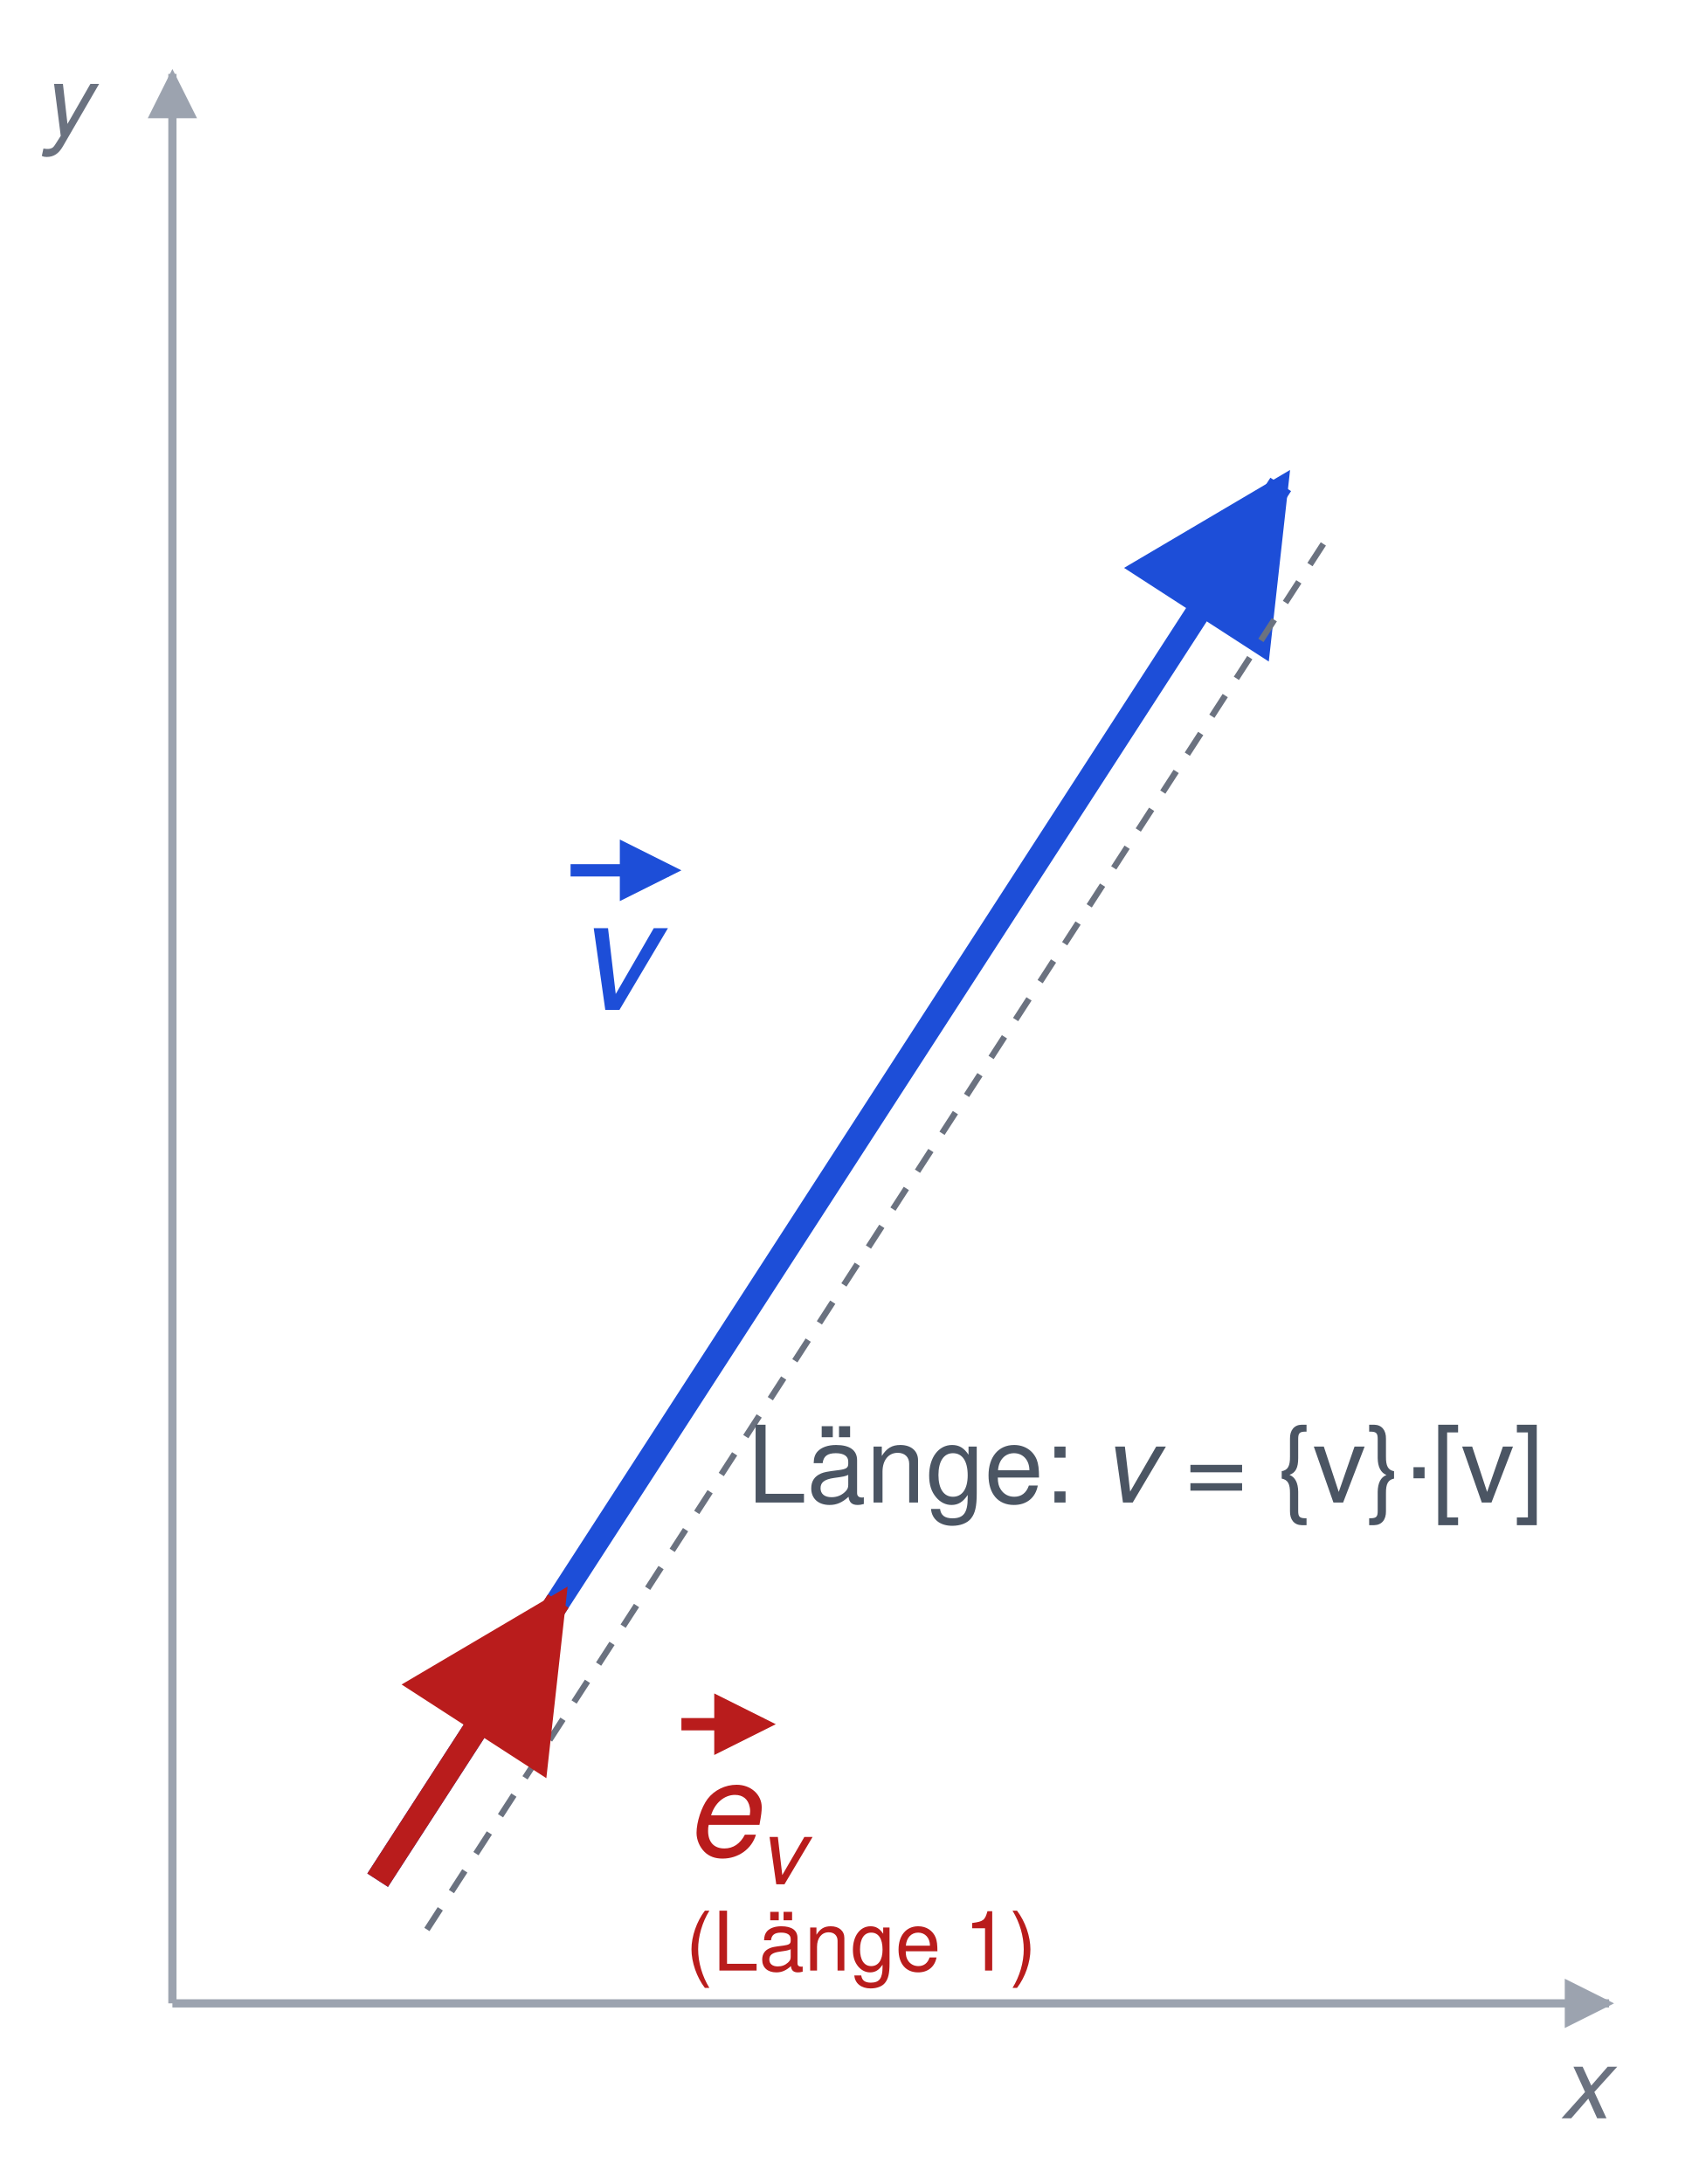
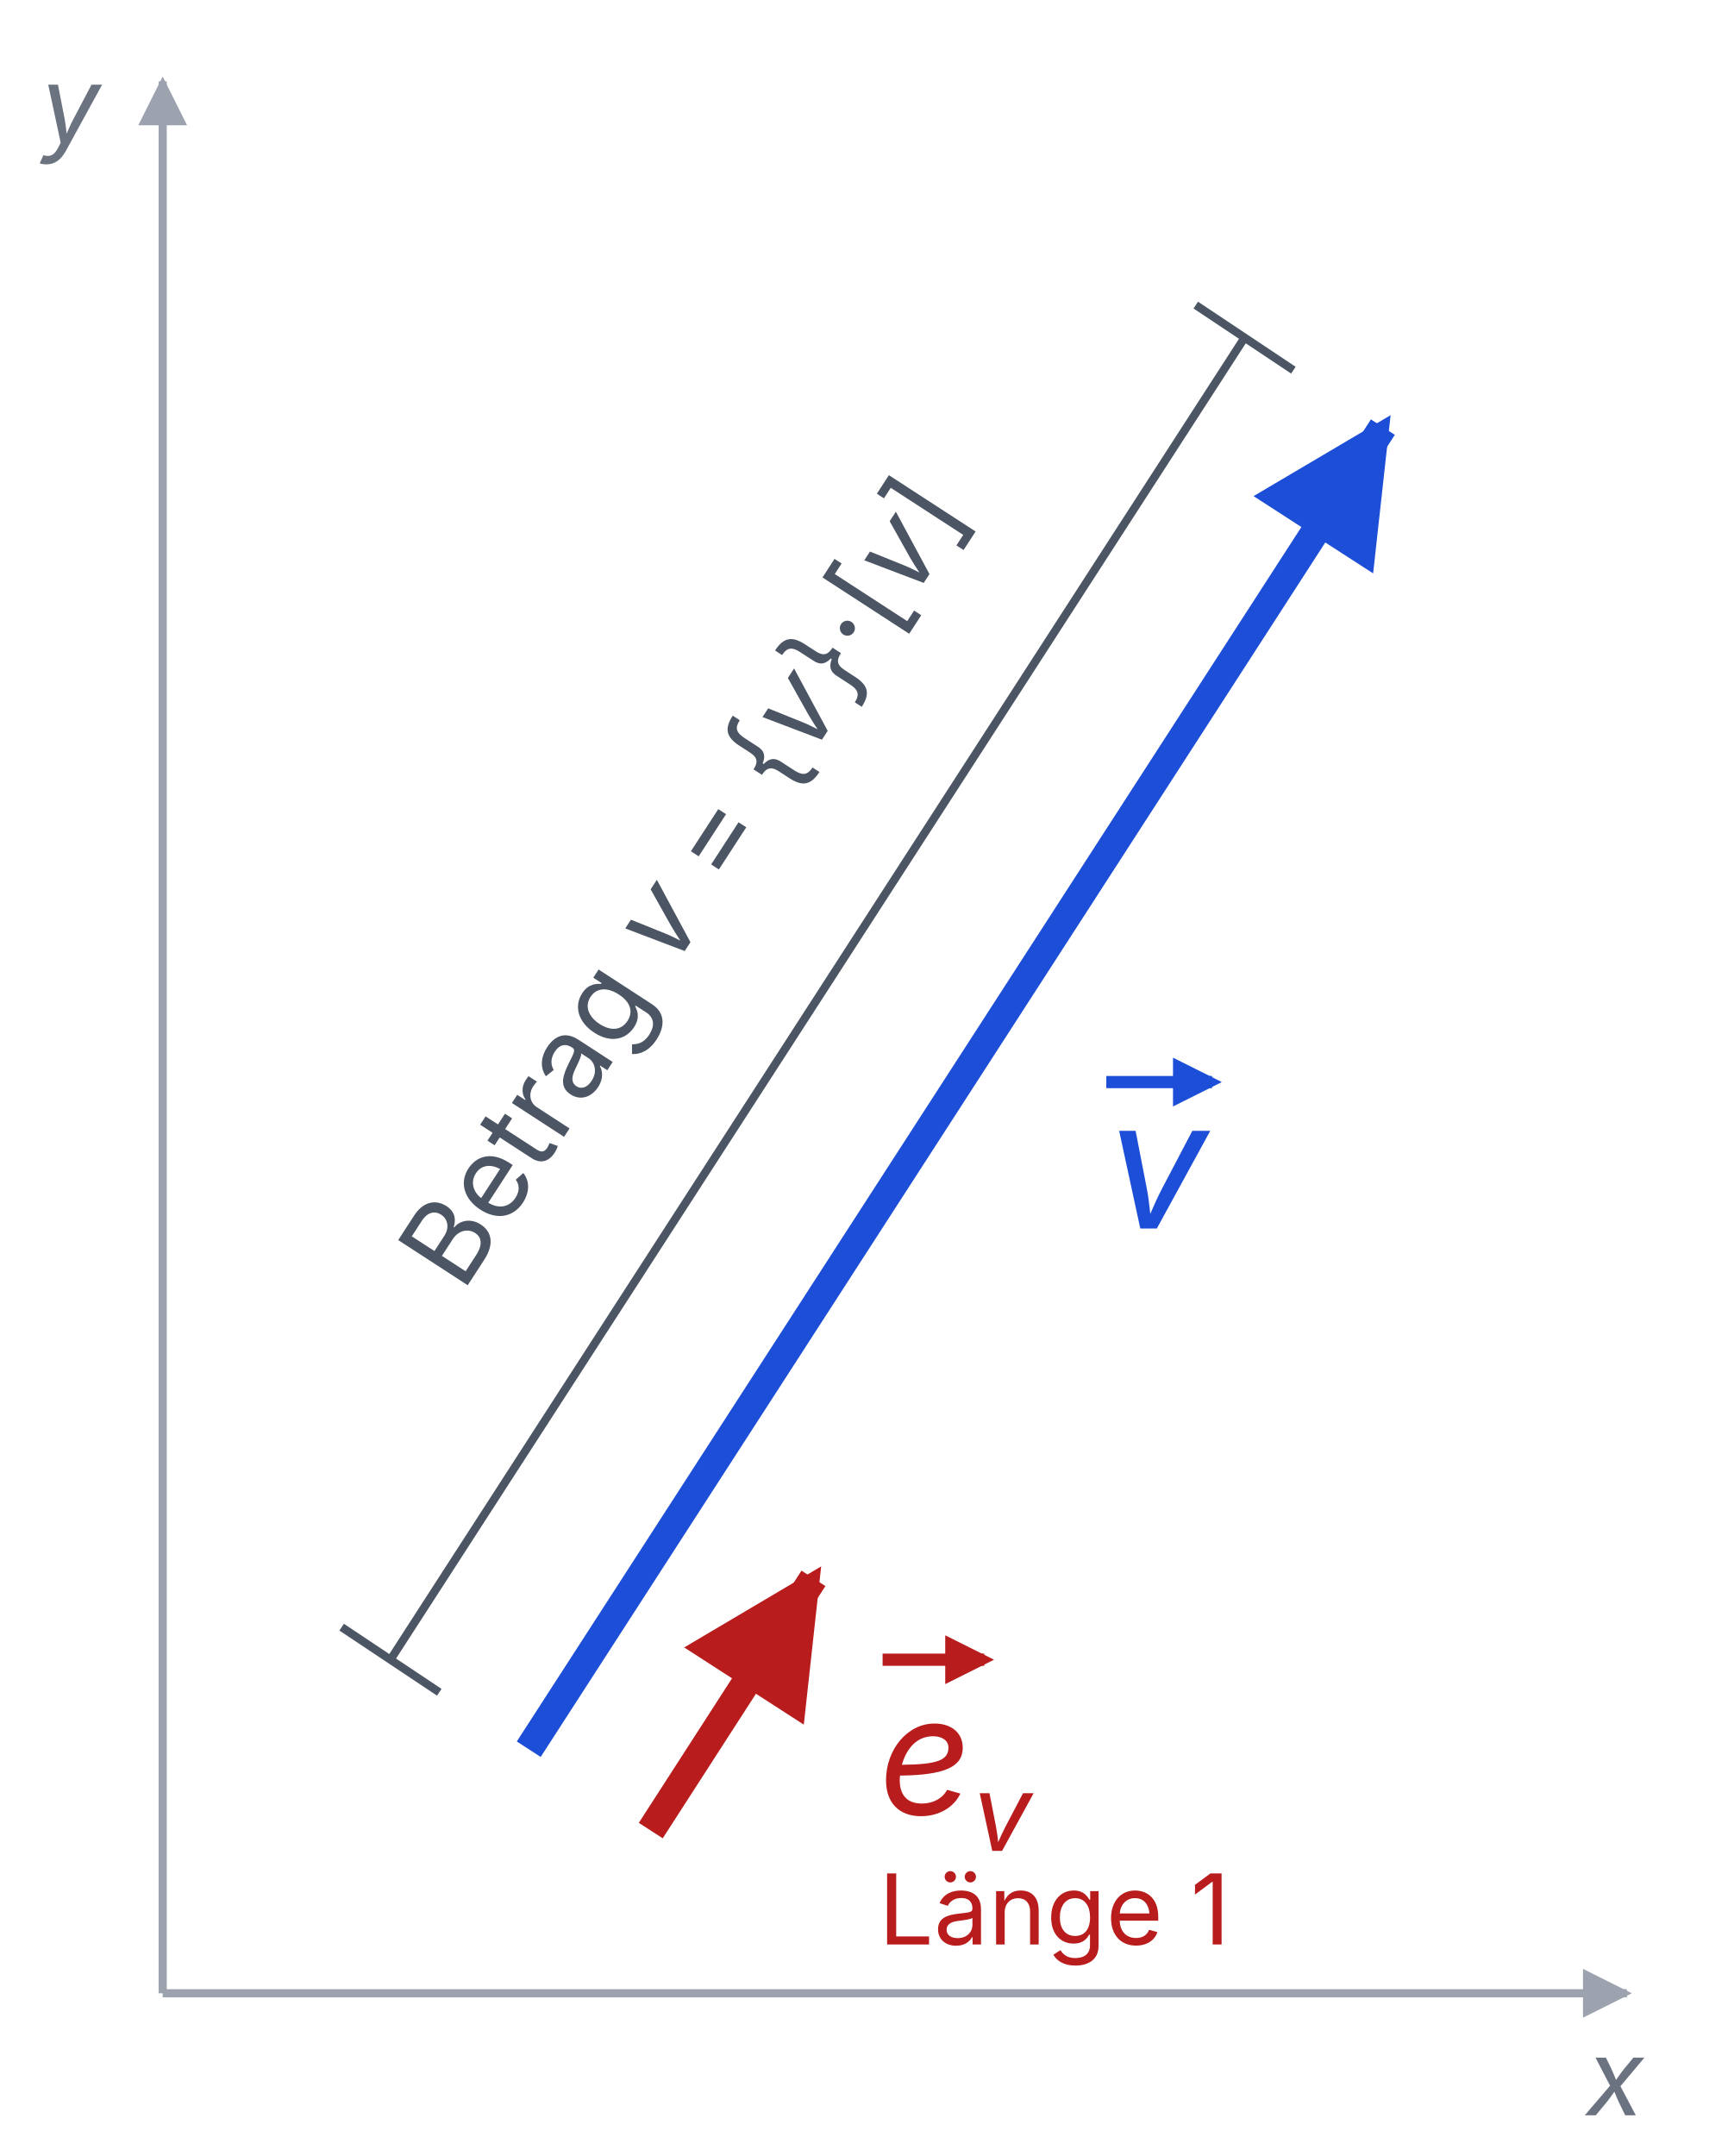
- <svg xmlns="http://www.w3.org/2000/svg" viewBox="18 42 412 532" font-family="Helvetica, Arial, sans-serif">
+ <svg xmlns="http://www.w3.org/2000/svg" viewBox="20 40 420 530" font-family="Inter, 'DejaVu Sans', Helvetica, Arial, sans-serif">
  <defs>
-     <marker id="arrBlue" viewBox="0 0 10 10" refX="9" refY="5" markerWidth="7" markerHeight="7" orient="auto-start-reverse">
+     <marker id="arrBlue" viewBox="0 0 10 10" refX="9" refY="5" markerWidth="5" markerHeight="5" orient="auto">
      <path d="M0,0 L10,5 L0,10 z" fill="#1d4ed8" />
    </marker>
-     <marker id="arrRed" viewBox="0 0 10 10" refX="9" refY="5" markerWidth="7" markerHeight="7" orient="auto-start-reverse">
+     <marker id="arrRed" viewBox="0 0 10 10" refX="9" refY="5" markerWidth="5" markerHeight="5" orient="auto">
      <path d="M0,0 L10,5 L0,10 z" fill="#b91c1c" />
    </marker>
-     <marker id="arrGray" viewBox="0 0 10 10" refX="9" refY="5" markerWidth="6" markerHeight="6" orient="auto-start-reverse">
+     <marker id="arrGray" viewBox="0 0 10 10" refX="9" refY="5" markerWidth="6" markerHeight="6" orient="auto">
      <path d="M0,0 L10,5 L0,10 z" fill="#9ca3af" />
    </marker>
-     <marker id="vecBlue" viewBox="0 0 10 10" refX="8" refY="5" markerWidth="5" markerHeight="5" orient="auto">
+     <marker id="accBlue" viewBox="0 0 10 10" refX="8" refY="5" markerWidth="4" markerHeight="4" orient="auto">
      <path d="M0,0 L10,5 L0,10 z" fill="#1d4ed8" />
    </marker>
-     <marker id="vecRed" viewBox="0 0 10 10" refX="8" refY="5" markerWidth="5" markerHeight="5" orient="auto">
+     <marker id="accRed" viewBox="0 0 10 10" refX="8" refY="5" markerWidth="4" markerHeight="4" orient="auto">
      <path d="M0,0 L10,5 L0,10 z" fill="#b91c1c" />
    </marker>
  </defs>
-   <line x1="60" y1="530" x2="410" y2="530" stroke="#9ca3af" stroke-width="2" marker-end="url(#arrGray)" />
+   <line x1="60" y1="530" x2="420" y2="530" stroke="#9ca3af" stroke-width="2" marker-end="url(#arrGray)" />
  <line x1="60" y1="530" x2="60" y2="60" stroke="#9ca3af" stroke-width="2" marker-end="url(#arrGray)" />
-   <text x="398" y="558" fill="#6b7280" font-size="24" font-style="italic">x</text>
-   <text x="28" y="75" fill="#6b7280" font-size="24" font-style="italic">y</text>
-   <line x1="110" y1="500" x2="330" y2="160" stroke="#1d4ed8" stroke-width="6" marker-end="url(#arrBlue)" />
-   <text x="158" y="288" fill="#1d4ed8" font-size="38" font-style="italic">v</text>
-   <line x1="157" y1="254" x2="181" y2="254" stroke="#1d4ed8" stroke-width="3" marker-end="url(#vecBlue)" />
-   <path d="M122,512 L342,172" stroke="#6b7280" stroke-width="1.5" stroke-dasharray="6 5" />
-   <text x="200" y="408" fill="#4b5563" font-size="26">Länge: <tspan font-style="italic">v</tspan> = {v}·[v]</text>
-   <line x1="110" y1="500" x2="154" y2="432" stroke="#b91c1c" stroke-width="6" marker-end="url(#arrRed)" />
-   <text x="185" y="494" fill="#b91c1c" font-size="32" font-style="italic">e<tspan font-size="22" dy="7">v</tspan>
+   <text x="410" y="560" fill="#6b7280" font-size="26" font-style="italic">x</text>
+   <text x="30" y="75" fill="#6b7280" font-size="26" font-style="italic">y</text>
+   <g stroke="#4b5563" stroke-width="2">
+     <line x1="116" y1="448" x2="326" y2="123" />
+     <line x1="104" y1="440" x2="128" y2="456" />
+     <line x1="314" y1="115" x2="338" y2="131" />
+   </g>
+   <text transform="translate(196,262) rotate(-57)" text-anchor="middle" fill="#4b5563" font-size="28">
+     Betrag <tspan font-style="italic">v</tspan> = {<tspan font-style="italic">v</tspan>}·[<tspan font-style="italic">v</tspan>]
  </text>
-   <line x1="184" y1="462" x2="204" y2="462" stroke="#b91c1c" stroke-width="3" marker-end="url(#vecRed)" />
-   <text x="185" y="522" fill="#b91c1c" font-size="20">(Länge 1)</text>
+   <line x1="150" y1="470" x2="360" y2="145" stroke="#1d4ed8" stroke-width="7" marker-end="url(#arrBlue)" />
+   <text x="292" y="342" fill="#1d4ed8" font-size="44" font-style="italic">v</text>
+   <line x1="292" y1="306" x2="318" y2="306" stroke="#1d4ed8" stroke-width="3" marker-end="url(#accBlue)" />
+   <line x1="180" y1="490" x2="220" y2="428" stroke="#b91c1c" stroke-width="7" marker-end="url(#arrRed)" />
+   <text x="236" y="486" fill="#b91c1c" font-size="40" font-style="italic">e<tspan font-size="26" dy="9">v</tspan>
+   </text>
+   <line x1="237" y1="448" x2="262" y2="448" stroke="#b91c1c" stroke-width="3" marker-end="url(#accRed)" />
+   <text x="236" y="518" fill="#b91c1c" font-size="24">Länge 1</text>
</svg>
